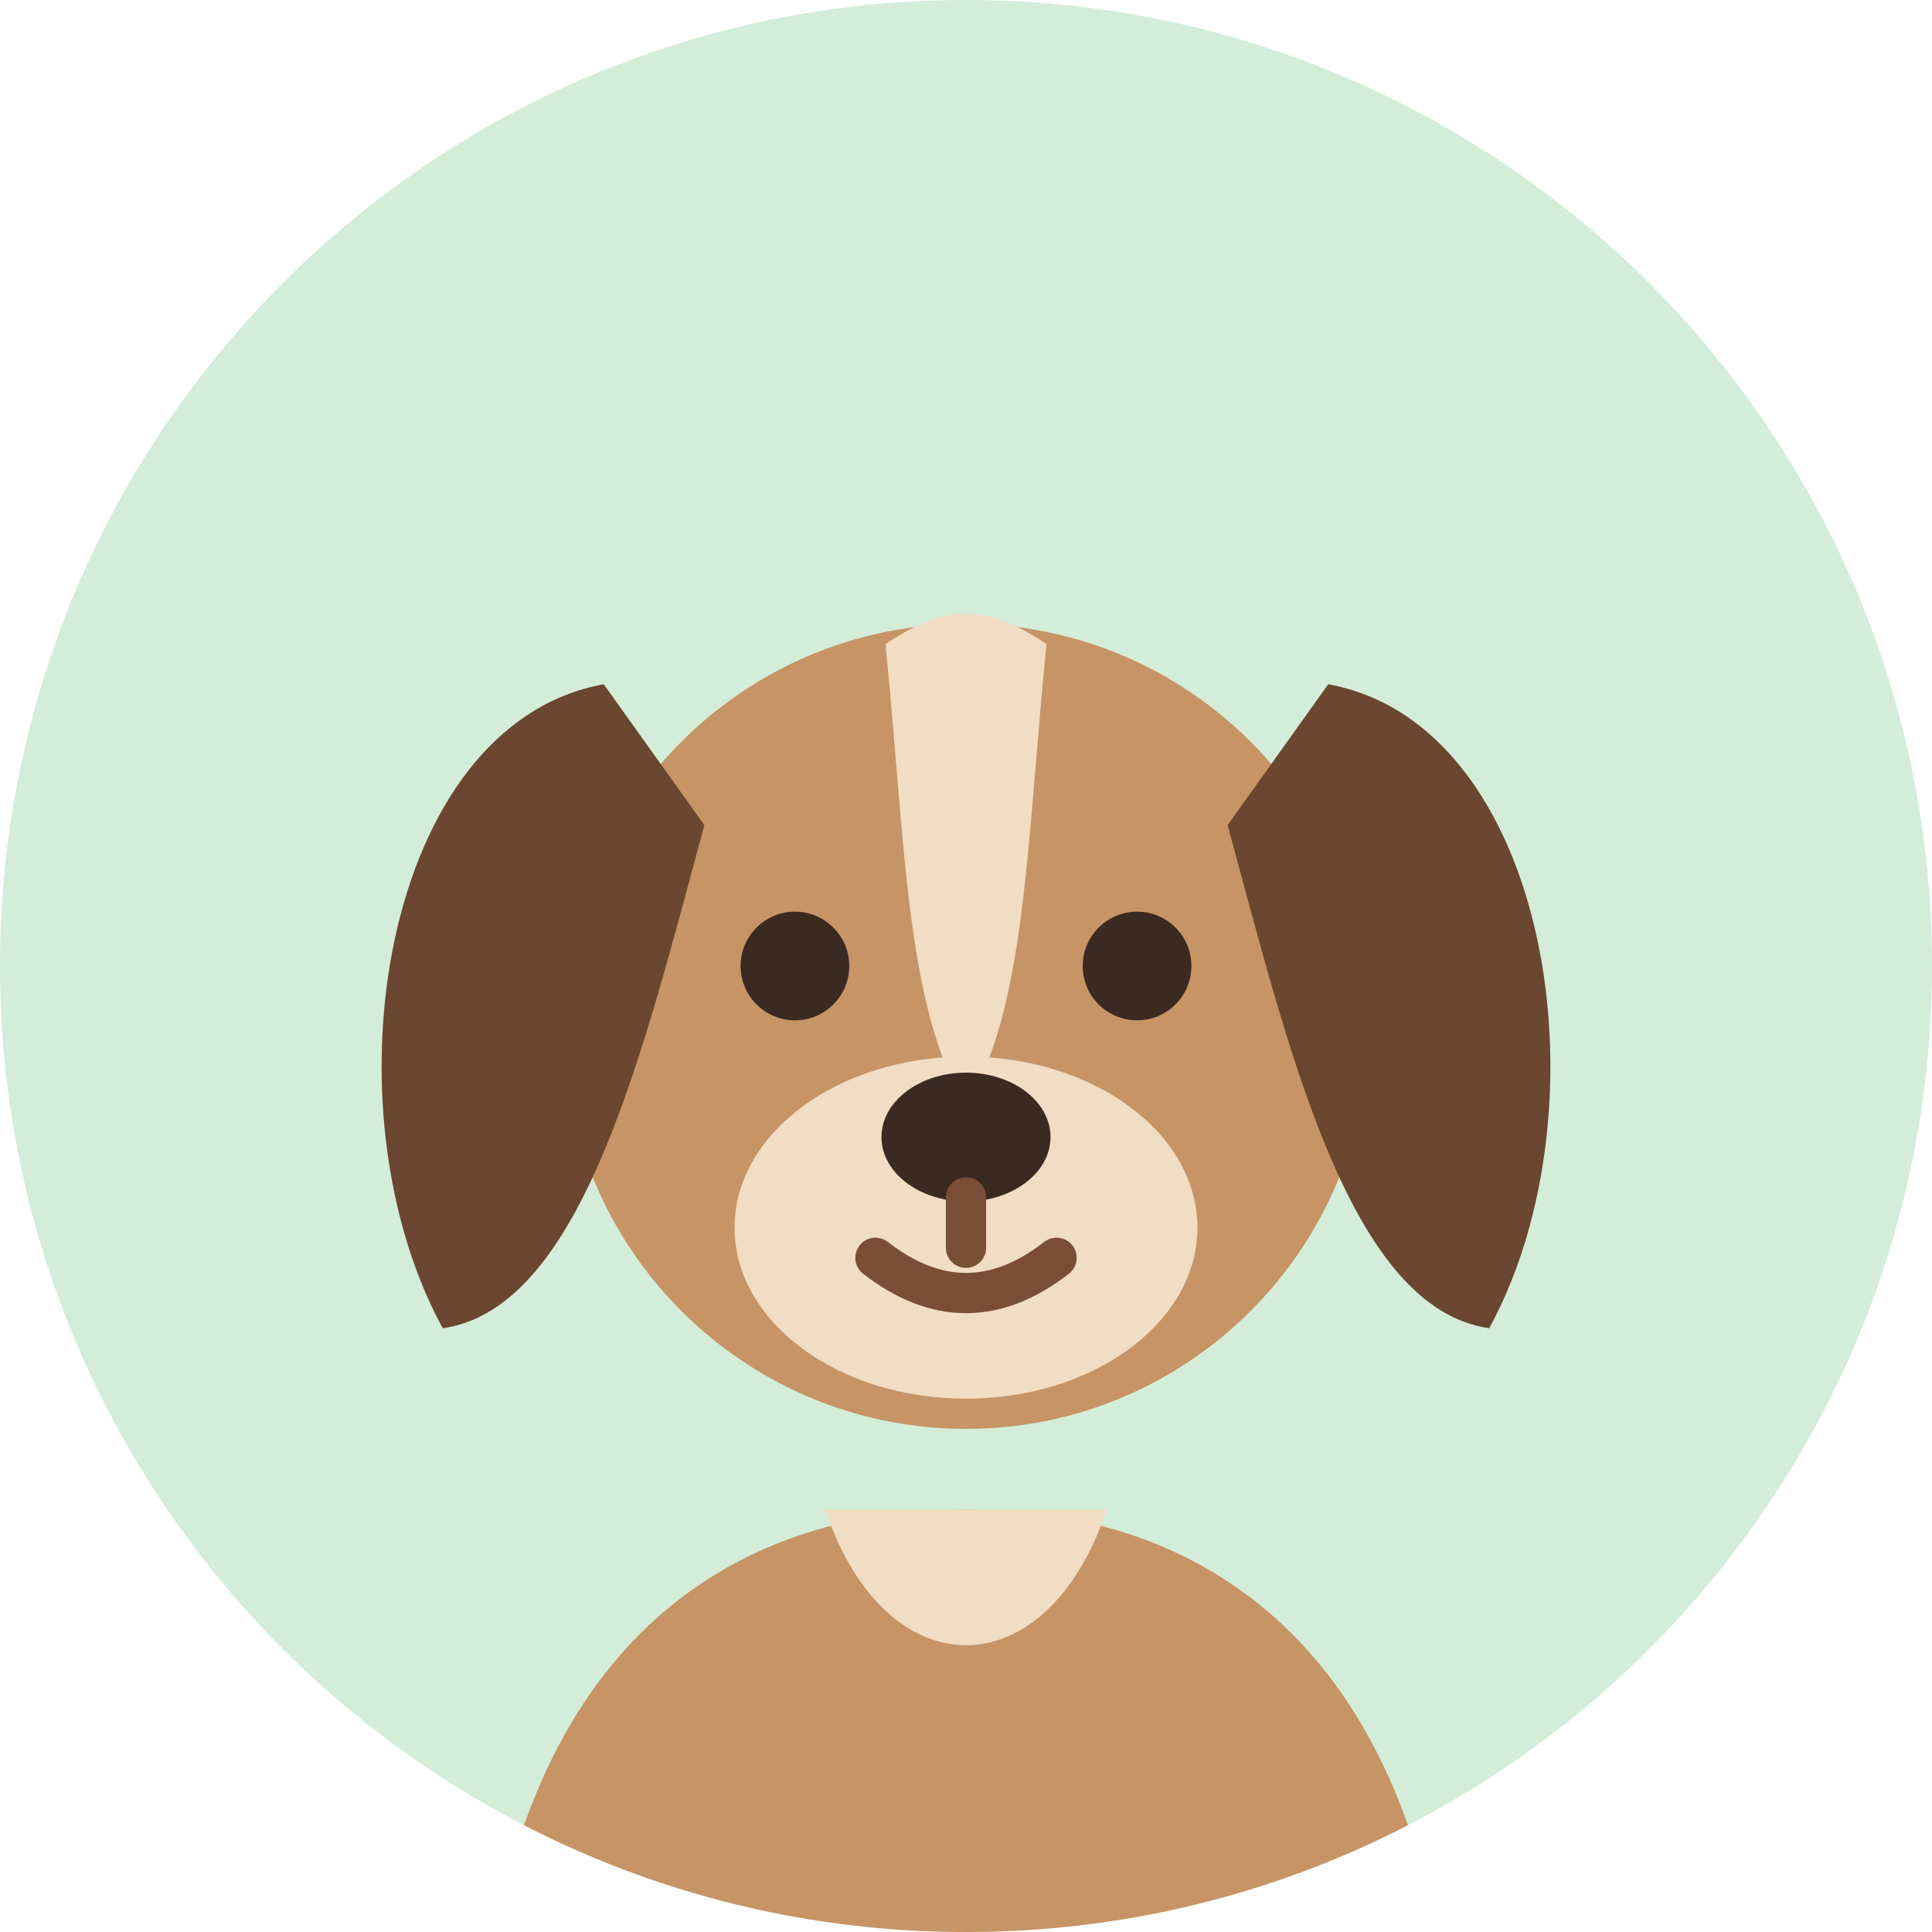
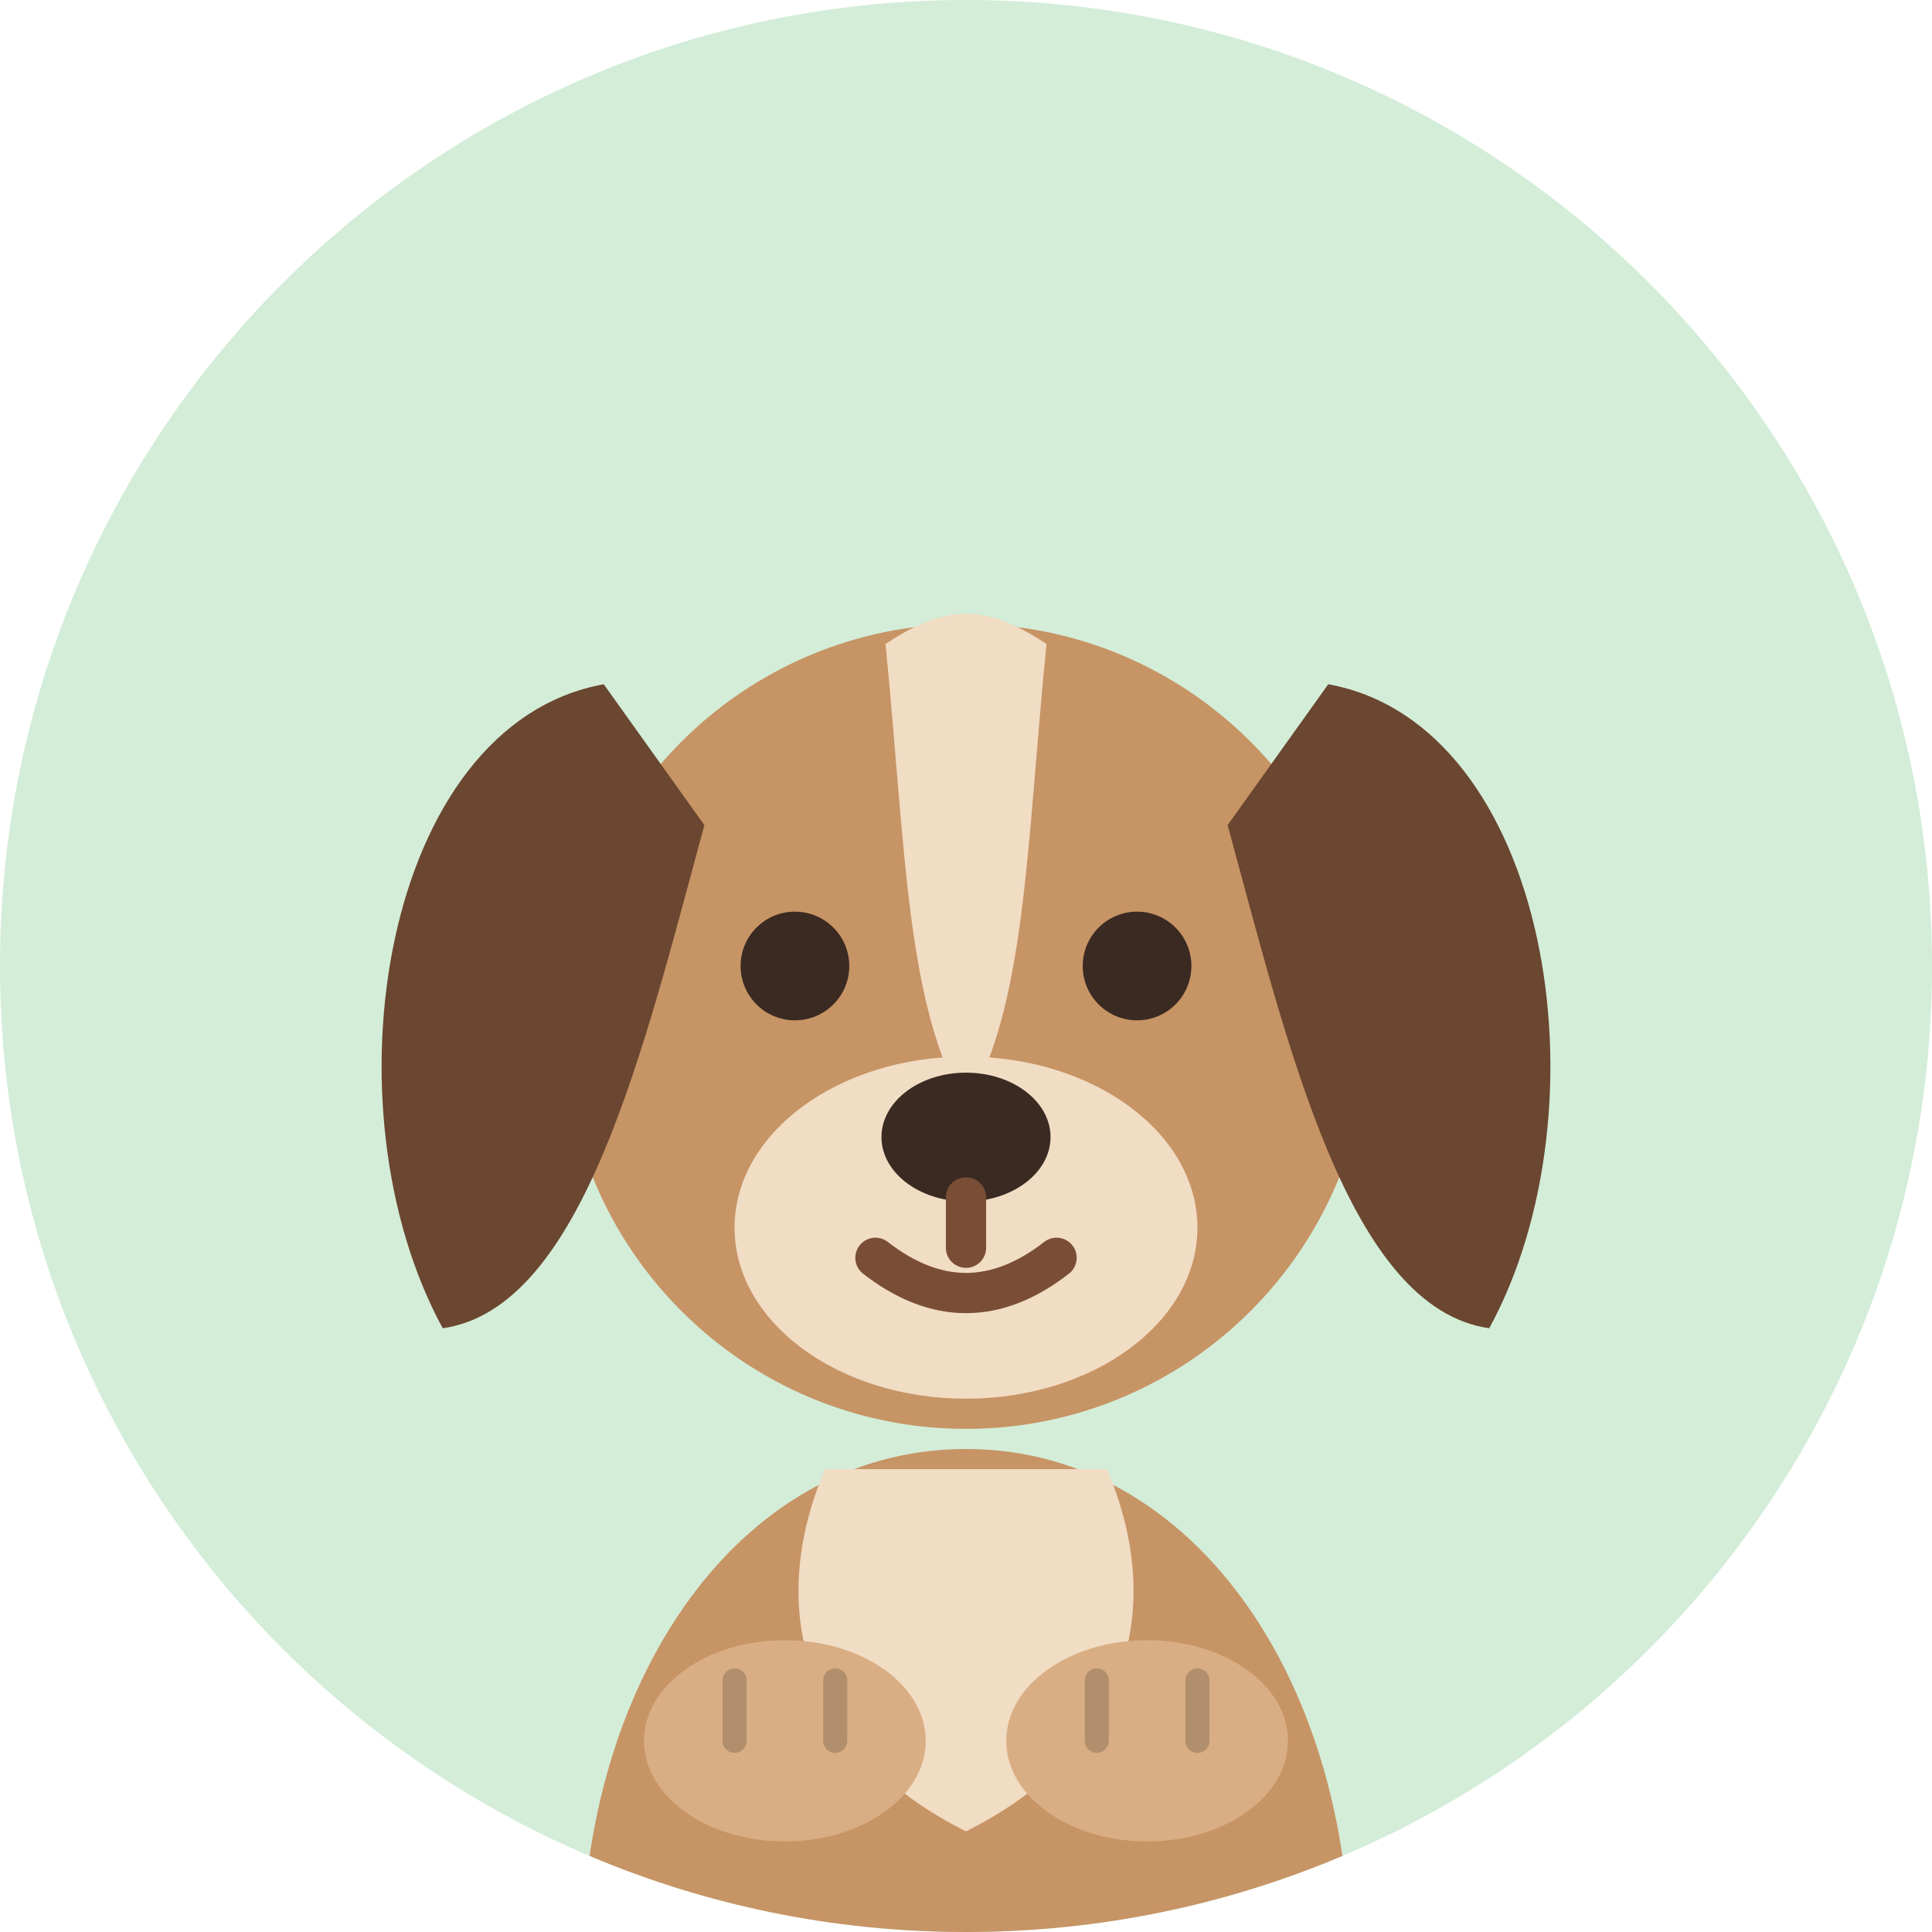
<svg xmlns="http://www.w3.org/2000/svg" viewBox="0 0 96 96" width="96" height="96" fill="none">
  <defs>
    <clipPath id="clip-pet">
      <circle cx="48" cy="48" r="48" />
    </clipPath>
  </defs>
  <circle cx="48" cy="48" r="48" fill="#D3EDD8" />
  <g clip-path="url(#clip-pet)">
-     <path d="M24 100 C26 82 36 75 48 75 C60 75 70 82 72 100 Z" fill="#C79465" />
-     <path d="M41 75 C44 84 52 84 55 75" fill="#F1DCC4" />
+     <path d="M29 100 C28 85 36 72 48 72 C60 72 68 85 67 100 Z" fill="#C79465" />
+     <path d="M41 73 C38 80 40 87 48 91 C56 87 58 80 55 73 Z" fill="#F1DCC4" />
+     <ellipse cx="39" cy="86.5" rx="7" ry="5" fill="#D9AE84" />
+     <ellipse cx="57" cy="86.5" rx="7" ry="5" fill="#D9AE84" />
+     <path d="M36.5 83.5 V86.5 M41.5 83.5 V86.5 M54.5 83.5 V86.5 M59.5 83.5 V86.5" stroke="#000000" stroke-opacity="0.18" stroke-width="1.2" stroke-linecap="round" />
    <ellipse cx="48" cy="51" rx="20" ry="20" fill="#C79465" />
    <path d="M30 34 C19 36 16 55 22 66 C29 65 32 52 35 41 Z" fill="#6B4630" />
    <path d="M66 34 C77 36 80 55 74 66 C67 65 64 52 61 41 Z" fill="#6B4630" />
    <path d="M44 32 C45 42 45 50 48 55 C51 50 51 42 52 32 C49 30 47 30 44 32 Z" fill="#F1DCC4" />
    <ellipse cx="48" cy="61" rx="11.5" ry="8.5" fill="#F1DCC4" />
    <ellipse cx="48" cy="56.5" rx="4.2" ry="3.2" fill="#3A2A22" />
    <circle cx="39.5" cy="48" r="2.7" fill="#3A2A22" />
    <circle cx="56.5" cy="48" r="2.7" fill="#3A2A22" />
    <path d="M48 59.5 V62 M43.5 62.5 Q48 66 52.5 62.5" stroke="#7A4E36" stroke-width="2" stroke-linecap="round" />
  </g>
</svg>
